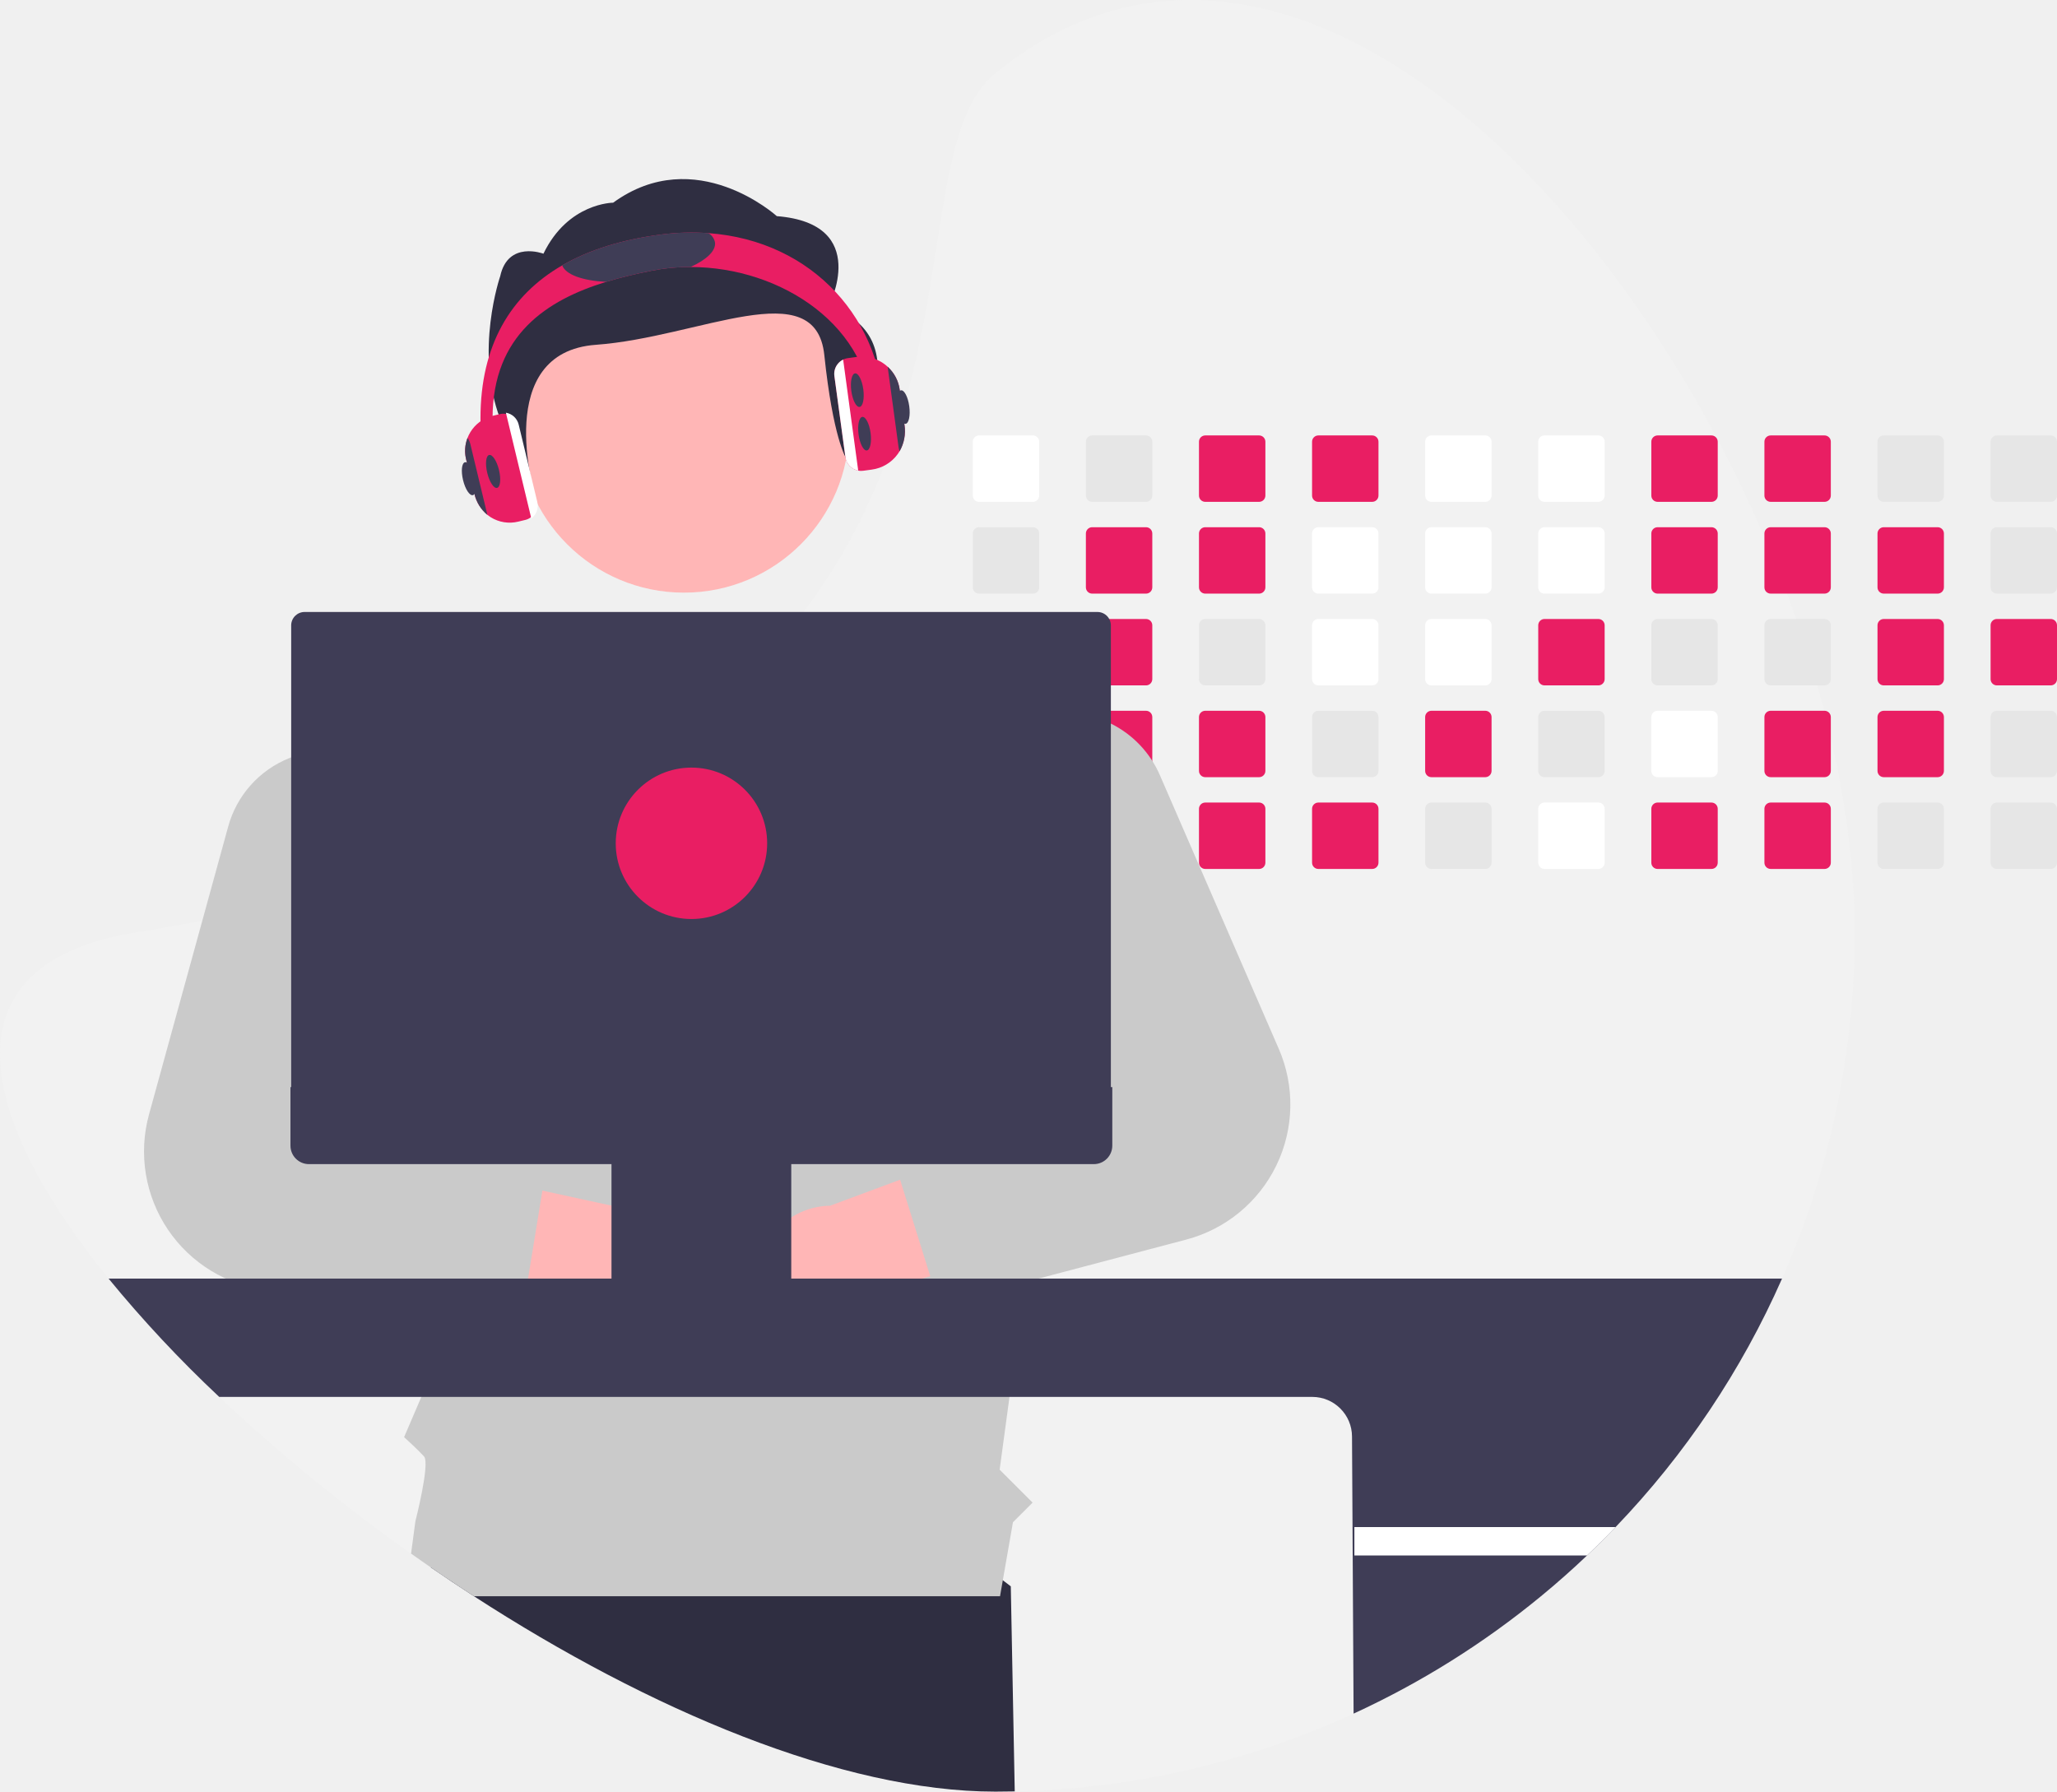
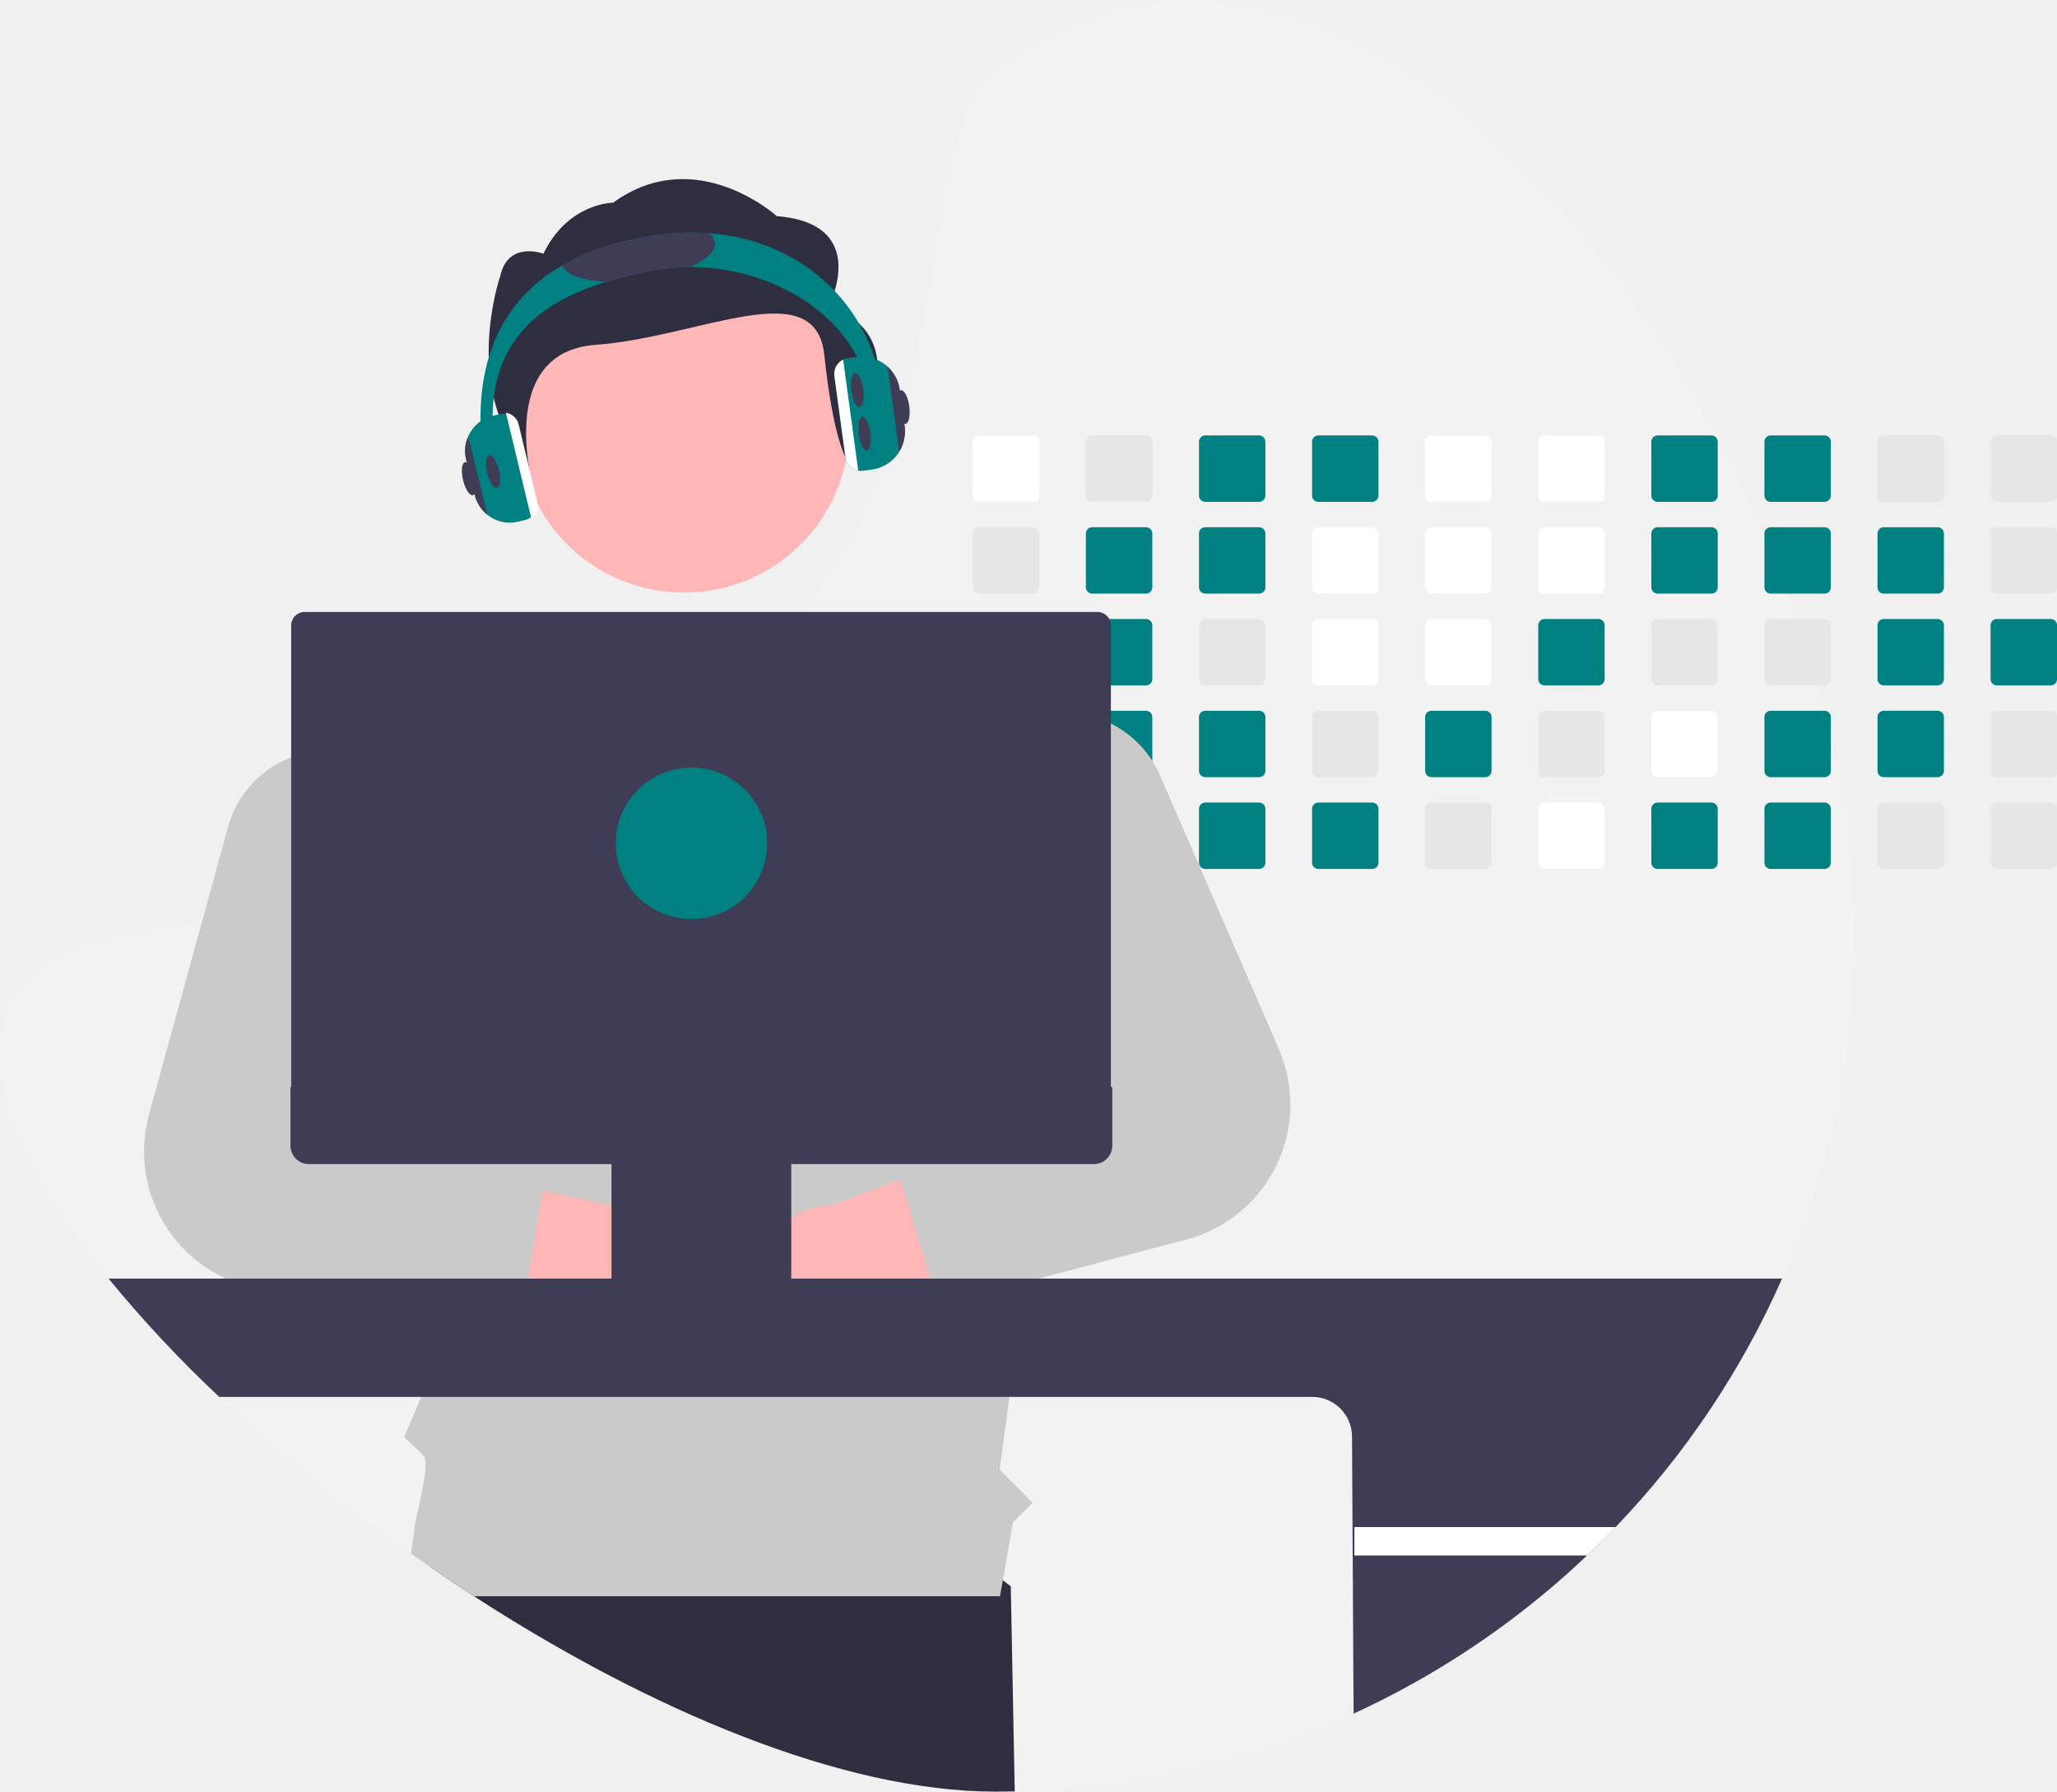
<svg xmlns="http://www.w3.org/2000/svg" data-name="Layer 1" width="850.538" height="740.83" viewBox="0 0 850.538 740.83">
  <path d="M941.609,465.125a354.21,354.21,0,0,1-98.85,245.9q-5.745,6.015-11.8,11.74-9.225,8.775-19.07,16.87a353.934,353.934,0,0,1-217.58,80.69q-3.975.09-7.98.09c-63.43,0-143.21-33.88-215.61-80.78q-8.985-5.82-17.81-11.91-4.125-2.82-8.21-5.72a730.43,730.43,0,0,1-79.32-64.8,514.116,514.116,0,0,1-45.75-48.92c-55.63-68.62-67.9-130.45,11.41-143.16q14.085-2.25,27.34-4.81,19.2-3.69,36.75-7.97,23.64-5.745,44.42-12.46,6.99-2.25,13.66-4.59c65.74-23.09,109.74-53.2,139.69-85.87q7.62-8.295,14.05-16.79a236.055,236.055,0,0,0,17.83-27.12,254.898,254.898,0,0,0,18.41-41.05l.27-.78c23.83-68.74,16.58-132.5,42.87-153.84,112.38-91.23,252.29,38.69,317.96,191.9q4.965,11.58,9.34,23.3,1.965,5.235,3.79,10.49,4.8,13.695,8.71,27.46,1.5,5.25,2.86,10.49c.97,3.77,1.9,7.53,2.76,11.29C938.139,412.305,941.609,439.455,941.609,465.125Z" transform="translate(-174.731 -79.58524)" fill="#f2f2f2" />
  <path d="M594.309,820.325q-3.975.09-7.98.09c-63.43,0-143.21-33.88-215.61-80.78q-8.985-5.82-17.81-11.91l5.16-31.4,156.21-20.74,78.4,59.95Z" transform="translate(-174.731 -79.58524)" fill="#2f2e41" />
  <path d="M601.829,259.635h-22.26a2.601,2.601,0,0,0-2.6,2.6v22.27a2.593,2.593,0,0,0,2.6,2.59h22.26a2.599,2.599,0,0,0,2.6-2.59v-22.27A2.608,2.608,0,0,0,601.829,259.635Z" transform="translate(-174.731 -79.58524)" fill="#fff" />
  <path d="M601.829,297.585h-22.26a2.601,2.601,0,0,0-2.6,2.6v22.27a2.593,2.593,0,0,0,2.6,2.59h22.26a2.599,2.599,0,0,0,2.6-2.59v-22.27A2.608,2.608,0,0,0,601.829,297.585Z" transform="translate(-174.731 -79.58524)" fill="#e6e6e6" />
  <path d="M601.829,335.535h-22.26a2.601,2.601,0,0,0-2.6,2.6v22.26a2.595,2.595,0,0,0,2.6,2.6h22.26a2.601,2.601,0,0,0,2.6-2.6v-22.26A2.608,2.608,0,0,0,601.829,335.535Z" transform="translate(-174.731 -79.58524)" fill="#e6e6e6" />
  <path d="M604.389,375.625a2.617,2.617,0,0,0-2.56-2.14h-22.26a2.601,2.601,0,0,0-2.6,2.6v22.26a2.595,2.595,0,0,0,2.6,2.6h22.26a2.601,2.601,0,0,0,2.6-2.6v-22.26A2.313,2.313,0,0,0,604.389,375.625Z" transform="translate(-174.731 -79.58524)" fill="#e6e6e6" />
  <path d="M602.839,411.635a2.634,2.634,0,0,0-1.01-.2h-22.26a2.595,2.595,0,0,0-2.6,2.6v22.26a2.588,2.588,0,0,0,2.6,2.6h22.26a2.601,2.601,0,0,0,2.6-2.6v-22.26A2.616,2.616,0,0,0,602.839,411.635Z" transform="translate(-174.731 -79.58524)" fill="#e6e6e6" />
  <path d="M648.589,259.635h-22.26a2.601,2.601,0,0,0-2.6,2.6v22.27a2.593,2.593,0,0,0,2.6,2.59h22.26a2.599,2.599,0,0,0,2.6-2.59v-22.27A2.608,2.608,0,0,0,648.589,259.635Z" transform="translate(-174.731 -79.58524)" fill="#e6e6e6" />
-   <path d="M648.589,297.585h-22.26a2.601,2.601,0,0,0-2.6,2.6v22.27a2.593,2.593,0,0,0,2.6,2.59h22.26a2.599,2.599,0,0,0,2.6-2.59v-22.27A2.608,2.608,0,0,0,648.589,297.585Z" transform="translate(-174.731 -79.58524)" fill="#e91e63" />
-   <path d="M648.589,335.535h-22.26a2.601,2.601,0,0,0-2.6,2.6v22.26a2.595,2.595,0,0,0,2.6,2.6h22.26a2.601,2.601,0,0,0,2.6-2.6v-22.26A2.608,2.608,0,0,0,648.589,335.535Z" transform="translate(-174.731 -79.58524)" fill="#e91e63" />
-   <path d="M648.589,373.485h-22.26a2.593,2.593,0,0,0-2.46,1.78,2.478,2.478,0,0,0-.14.82v22.26a2.595,2.595,0,0,0,2.6,2.6h22.26a2.601,2.601,0,0,0,2.6-2.6v-22.26A2.608,2.608,0,0,0,648.589,373.485Z" transform="translate(-174.731 -79.58524)" fill="#e91e63" />
+   <path d="M648.589,297.585h-22.26a2.601,2.601,0,0,0-2.6,2.6v22.27a2.593,2.593,0,0,0,2.6,2.59h22.26a2.599,2.599,0,0,0,2.6-2.59v-22.27A2.608,2.608,0,0,0,648.589,297.585Z" transform="translate(-174.731 -79.58524)" fill="#008080" />
+   <path d="M648.589,335.535h-22.26a2.601,2.601,0,0,0-2.6,2.6v22.26a2.595,2.595,0,0,0,2.6,2.6h22.26a2.601,2.601,0,0,0,2.6-2.6v-22.26A2.608,2.608,0,0,0,648.589,335.535Z" transform="translate(-174.731 -79.58524)" fill="#008080" />
+   <path d="M648.589,373.485h-22.26a2.593,2.593,0,0,0-2.46,1.78,2.478,2.478,0,0,0-.14.82v22.26a2.595,2.595,0,0,0,2.6,2.6h22.26a2.601,2.601,0,0,0,2.6-2.6v-22.26A2.608,2.608,0,0,0,648.589,373.485Z" transform="translate(-174.731 -79.58524)" fill="#008080" />
  <path d="M648.589,411.435h-22.26a2.595,2.595,0,0,0-2.6,2.6v22.26a2.595,2.595,0,0,0,2.6,2.6h22.26a2.601,2.601,0,0,0,2.6-2.6v-22.26A2.601,2.601,0,0,0,648.589,411.435Z" transform="translate(-174.731 -79.58524)" fill="#e6e6e6" />
-   <path d="M695.349,259.635h-22.26a2.601,2.601,0,0,0-2.6,2.6v22.27a2.593,2.593,0,0,0,2.6,2.59h22.26a2.599,2.599,0,0,0,2.6-2.59v-22.27A2.608,2.608,0,0,0,695.349,259.635Z" transform="translate(-174.731 -79.58524)" fill="#e91e63" />
-   <path d="M695.349,297.585h-22.26a2.601,2.601,0,0,0-2.6,2.6v22.27a2.593,2.593,0,0,0,2.6,2.59h22.26a2.599,2.599,0,0,0,2.6-2.59v-22.27A2.608,2.608,0,0,0,695.349,297.585Z" transform="translate(-174.731 -79.58524)" fill="#e91e63" />
+   <path d="M695.349,259.635h-22.26a2.601,2.601,0,0,0-2.6,2.6v22.27a2.593,2.593,0,0,0,2.6,2.59h22.26a2.599,2.599,0,0,0,2.6-2.59v-22.27A2.608,2.608,0,0,0,695.349,259.635Z" transform="translate(-174.731 -79.58524)" fill="#008080" />
+   <path d="M695.349,297.585h-22.26a2.601,2.601,0,0,0-2.6,2.6v22.27a2.593,2.593,0,0,0,2.6,2.59h22.26a2.599,2.599,0,0,0,2.6-2.59v-22.27A2.608,2.608,0,0,0,695.349,297.585Z" transform="translate(-174.731 -79.58524)" fill="#008080" />
  <path d="M695.349,335.535h-22.26a2.601,2.601,0,0,0-2.6,2.6v22.26a2.595,2.595,0,0,0,2.6,2.6h22.26a2.601,2.601,0,0,0,2.6-2.6v-22.26A2.608,2.608,0,0,0,695.349,335.535Z" transform="translate(-174.731 -79.58524)" fill="#e6e6e6" />
-   <path d="M695.349,373.485h-22.26a2.601,2.601,0,0,0-2.6,2.6v22.26a2.595,2.595,0,0,0,2.6,2.6h22.26a2.601,2.601,0,0,0,2.6-2.6v-22.26A2.608,2.608,0,0,0,695.349,373.485Z" transform="translate(-174.731 -79.58524)" fill="#e91e63" />
-   <path d="M695.349,411.435h-22.26a2.595,2.595,0,0,0-2.6,2.6v22.26a2.595,2.595,0,0,0,2.6,2.6h22.26a2.601,2.601,0,0,0,2.6-2.6v-22.26A2.601,2.601,0,0,0,695.349,411.435Z" transform="translate(-174.731 -79.58524)" fill="#e91e63" />
-   <path d="M742.109,259.635h-22.26a2.601,2.601,0,0,0-2.6,2.6v22.27a2.593,2.593,0,0,0,2.6,2.59h22.26a2.599,2.599,0,0,0,2.6-2.59v-22.27A2.608,2.608,0,0,0,742.109,259.635Z" transform="translate(-174.731 -79.58524)" fill="#e91e63" />
+   <path d="M695.349,373.485h-22.26a2.601,2.601,0,0,0-2.6,2.6v22.26a2.595,2.595,0,0,0,2.6,2.6h22.26a2.601,2.601,0,0,0,2.6-2.6v-22.26A2.608,2.608,0,0,0,695.349,373.485Z" transform="translate(-174.731 -79.58524)" fill="#008080" />
+   <path d="M695.349,411.435h-22.26a2.595,2.595,0,0,0-2.6,2.6v22.26a2.595,2.595,0,0,0,2.6,2.6h22.26a2.601,2.601,0,0,0,2.6-2.6v-22.26A2.601,2.601,0,0,0,695.349,411.435Z" transform="translate(-174.731 -79.58524)" fill="#008080" />
+   <path d="M742.109,259.635h-22.26a2.601,2.601,0,0,0-2.6,2.6v22.27a2.593,2.593,0,0,0,2.6,2.59h22.26a2.599,2.599,0,0,0,2.6-2.59v-22.27A2.608,2.608,0,0,0,742.109,259.635Z" transform="translate(-174.731 -79.58524)" fill="#008080" />
  <path d="M742.109,297.585h-22.26a2.601,2.601,0,0,0-2.6,2.6v22.27a2.593,2.593,0,0,0,2.6,2.59h22.26a2.599,2.599,0,0,0,2.6-2.59v-22.27A2.608,2.608,0,0,0,742.109,297.585Z" transform="translate(-174.731 -79.58524)" fill="#fff" />
  <path d="M742.109,335.535h-22.26a2.601,2.601,0,0,0-2.6,2.6v22.26a2.595,2.595,0,0,0,2.6,2.6h22.26a2.601,2.601,0,0,0,2.6-2.6v-22.26A2.608,2.608,0,0,0,742.109,335.535Z" transform="translate(-174.731 -79.58524)" fill="#fff" />
  <path d="M742.109,373.485h-22.26a2.601,2.601,0,0,0-2.6,2.6v22.26a2.595,2.595,0,0,0,2.6,2.6h22.26a2.601,2.601,0,0,0,2.6-2.6v-22.26A2.608,2.608,0,0,0,742.109,373.485Z" transform="translate(-174.731 -79.58524)" fill="#e6e6e6" />
-   <path d="M742.109,411.435h-22.26a2.595,2.595,0,0,0-2.6,2.6v22.26a2.595,2.595,0,0,0,2.6,2.6h22.26a2.601,2.601,0,0,0,2.6-2.6v-22.26A2.601,2.601,0,0,0,742.109,411.435Z" transform="translate(-174.731 -79.58524)" fill="#e91e63" />
+   <path d="M742.109,411.435h-22.26a2.595,2.595,0,0,0-2.6,2.6v22.26a2.595,2.595,0,0,0,2.6,2.6h22.26a2.601,2.601,0,0,0,2.6-2.6v-22.26A2.601,2.601,0,0,0,742.109,411.435Z" transform="translate(-174.731 -79.58524)" fill="#008080" />
  <path d="M788.869,259.635h-22.27a2.599,2.599,0,0,0-2.59,2.6v22.27a2.591,2.591,0,0,0,2.59,2.59h22.27a2.599,2.599,0,0,0,2.6-2.59v-22.27A2.608,2.608,0,0,0,788.869,259.635Z" transform="translate(-174.731 -79.58524)" fill="#fff" />
  <path d="M788.869,297.585h-22.27a2.599,2.599,0,0,0-2.59,2.6v22.27a2.59,2.59,0,0,0,2.59,2.59h22.27a2.599,2.599,0,0,0,2.6-2.59v-22.27A2.608,2.608,0,0,0,788.869,297.585Z" transform="translate(-174.731 -79.58524)" fill="#fff" />
  <path d="M788.869,335.535h-22.27a2.599,2.599,0,0,0-2.59,2.6v22.26a2.593,2.593,0,0,0,2.59,2.6h22.27a2.601,2.601,0,0,0,2.6-2.6v-22.26A2.608,2.608,0,0,0,788.869,335.535Z" transform="translate(-174.731 -79.58524)" fill="#fff" />
-   <path d="M788.869,373.485h-22.27a2.599,2.599,0,0,0-2.59,2.6v22.26a2.593,2.593,0,0,0,2.59,2.6h22.27a2.601,2.601,0,0,0,2.6-2.6v-22.26A2.608,2.608,0,0,0,788.869,373.485Z" transform="translate(-174.731 -79.58524)" fill="#e91e63" />
+   <path d="M788.869,373.485h-22.27a2.599,2.599,0,0,0-2.59,2.6v22.26a2.593,2.593,0,0,0,2.59,2.6h22.27a2.601,2.601,0,0,0,2.6-2.6v-22.26A2.608,2.608,0,0,0,788.869,373.485Z" transform="translate(-174.731 -79.58524)" fill="#008080" />
  <path d="M788.869,411.435h-22.27a2.593,2.593,0,0,0-2.59,2.6v22.26a2.593,2.593,0,0,0,2.59,2.6h22.27a2.601,2.601,0,0,0,2.6-2.6v-22.26A2.601,2.601,0,0,0,788.869,411.435Z" transform="translate(-174.731 -79.58524)" fill="#e6e6e6" />
  <path d="M835.629,259.635h-22.27a2.599,2.599,0,0,0-2.59,2.6v22.27a2.591,2.591,0,0,0,2.59,2.59h22.27a2.599,2.599,0,0,0,2.6-2.59v-22.27A2.608,2.608,0,0,0,835.629,259.635Z" transform="translate(-174.731 -79.58524)" fill="#fff" />
  <path d="M835.629,297.585h-22.27a2.599,2.599,0,0,0-2.59,2.6v22.27a2.59,2.59,0,0,0,2.59,2.59h22.27a2.599,2.599,0,0,0,2.6-2.59v-22.27A2.608,2.608,0,0,0,835.629,297.585Z" transform="translate(-174.731 -79.58524)" fill="#fff" />
-   <path d="M835.629,335.535h-22.27a2.599,2.599,0,0,0-2.59,2.6v22.26a2.593,2.593,0,0,0,2.59,2.6h22.27a2.601,2.601,0,0,0,2.6-2.6v-22.26A2.608,2.608,0,0,0,835.629,335.535Z" transform="translate(-174.731 -79.58524)" fill="#e91e63" />
+   <path d="M835.629,335.535h-22.27a2.599,2.599,0,0,0-2.59,2.6v22.26a2.593,2.593,0,0,0,2.59,2.6h22.27a2.601,2.601,0,0,0,2.6-2.6v-22.26A2.608,2.608,0,0,0,835.629,335.535Z" transform="translate(-174.731 -79.58524)" fill="#008080" />
  <path d="M835.629,373.485h-22.27a2.599,2.599,0,0,0-2.59,2.6v22.26a2.593,2.593,0,0,0,2.59,2.6h22.27a2.601,2.601,0,0,0,2.6-2.6v-22.26A2.608,2.608,0,0,0,835.629,373.485Z" transform="translate(-174.731 -79.58524)" fill="#e6e6e6" />
  <path d="M835.629,411.435h-22.27a2.593,2.593,0,0,0-2.59,2.6v22.26a2.593,2.593,0,0,0,2.59,2.6h22.27a2.601,2.601,0,0,0,2.6-2.6v-22.26A2.601,2.601,0,0,0,835.629,411.435Z" transform="translate(-174.731 -79.58524)" fill="#fff" />
-   <path d="M882.389,259.635h-22.27a2.599,2.599,0,0,0-2.59,2.6v22.27a2.591,2.591,0,0,0,2.59,2.59h22.27a2.599,2.599,0,0,0,2.6-2.59v-22.27A2.608,2.608,0,0,0,882.389,259.635Z" transform="translate(-174.731 -79.58524)" fill="#e91e63" />
-   <path d="M882.389,297.585h-22.27a2.599,2.599,0,0,0-2.59,2.6v22.27a2.59,2.59,0,0,0,2.59,2.59h22.27a2.599,2.599,0,0,0,2.6-2.59v-22.27A2.608,2.608,0,0,0,882.389,297.585Z" transform="translate(-174.731 -79.58524)" fill="#e91e63" />
+   <path d="M882.389,259.635h-22.27a2.599,2.599,0,0,0-2.59,2.6v22.27a2.591,2.591,0,0,0,2.59,2.59h22.27a2.599,2.599,0,0,0,2.6-2.59v-22.27A2.608,2.608,0,0,0,882.389,259.635Z" transform="translate(-174.731 -79.58524)" fill="#008080" />
+   <path d="M882.389,297.585h-22.27a2.599,2.599,0,0,0-2.59,2.6v22.27a2.59,2.59,0,0,0,2.59,2.59h22.27a2.599,2.599,0,0,0,2.6-2.59v-22.27A2.608,2.608,0,0,0,882.389,297.585Z" transform="translate(-174.731 -79.58524)" fill="#008080" />
  <path d="M882.389,335.535h-22.27a2.599,2.599,0,0,0-2.59,2.6v22.26a2.593,2.593,0,0,0,2.59,2.6h22.27a2.601,2.601,0,0,0,2.6-2.6v-22.26A2.608,2.608,0,0,0,882.389,335.535Z" transform="translate(-174.731 -79.58524)" fill="#e6e6e6" />
  <path d="M882.389,373.485h-22.27a2.599,2.599,0,0,0-2.59,2.6v22.26a2.593,2.593,0,0,0,2.59,2.6h22.27a2.601,2.601,0,0,0,2.6-2.6v-22.26A2.608,2.608,0,0,0,882.389,373.485Z" transform="translate(-174.731 -79.58524)" fill="#fff" />
-   <path d="M882.389,411.435h-22.27a2.593,2.593,0,0,0-2.59,2.6v22.26a2.593,2.593,0,0,0,2.59,2.6h22.27a2.601,2.601,0,0,0,2.6-2.6v-22.26A2.601,2.601,0,0,0,882.389,411.435Z" transform="translate(-174.731 -79.58524)" fill="#e91e63" />
-   <path d="M929.149,259.635h-22.27a2.599,2.599,0,0,0-2.59,2.6v22.27a2.591,2.591,0,0,0,2.59,2.59h22.27a2.599,2.599,0,0,0,2.6-2.59v-22.27A2.608,2.608,0,0,0,929.149,259.635Z" transform="translate(-174.731 -79.58524)" fill="#e91e63" />
-   <path d="M929.149,297.585h-22.27a2.599,2.599,0,0,0-2.59,2.6v22.27a2.59,2.59,0,0,0,2.59,2.59h22.27a2.599,2.599,0,0,0,2.6-2.59v-22.27A2.608,2.608,0,0,0,929.149,297.585Z" transform="translate(-174.731 -79.58524)" fill="#e91e63" />
+   <path d="M882.389,411.435h-22.27a2.593,2.593,0,0,0-2.59,2.6v22.26a2.593,2.593,0,0,0,2.59,2.6h22.27a2.601,2.601,0,0,0,2.6-2.6v-22.26A2.601,2.601,0,0,0,882.389,411.435Z" transform="translate(-174.731 -79.58524)" fill="#008080" />
+   <path d="M929.149,259.635h-22.27a2.599,2.599,0,0,0-2.59,2.6v22.27a2.591,2.591,0,0,0,2.59,2.59h22.27a2.599,2.599,0,0,0,2.6-2.59v-22.27A2.608,2.608,0,0,0,929.149,259.635Z" transform="translate(-174.731 -79.58524)" fill="#008080" />
+   <path d="M929.149,297.585h-22.27a2.599,2.599,0,0,0-2.59,2.6v22.27a2.59,2.59,0,0,0,2.59,2.59h22.27a2.599,2.599,0,0,0,2.6-2.59v-22.27A2.608,2.608,0,0,0,929.149,297.585Z" transform="translate(-174.731 -79.58524)" fill="#008080" />
  <path d="M929.149,335.535h-22.27a2.599,2.599,0,0,0-2.59,2.6v22.26a2.593,2.593,0,0,0,2.59,2.6h22.27a2.601,2.601,0,0,0,2.6-2.6v-22.26A2.608,2.608,0,0,0,929.149,335.535Z" transform="translate(-174.731 -79.58524)" fill="#e6e6e6" />
-   <path d="M929.149,373.485h-22.27a2.599,2.599,0,0,0-2.59,2.6v22.26a2.593,2.593,0,0,0,2.59,2.6h22.27a2.601,2.601,0,0,0,2.6-2.6v-22.26A2.608,2.608,0,0,0,929.149,373.485Z" transform="translate(-174.731 -79.58524)" fill="#e91e63" />
-   <path d="M929.149,411.435h-22.27a2.593,2.593,0,0,0-2.59,2.6v22.26a2.593,2.593,0,0,0,2.59,2.6h22.27a2.601,2.601,0,0,0,2.6-2.6v-22.26A2.601,2.601,0,0,0,929.149,411.435Z" transform="translate(-174.731 -79.58524)" fill="#e91e63" />
+   <path d="M929.149,373.485h-22.27a2.599,2.599,0,0,0-2.59,2.6v22.26a2.593,2.593,0,0,0,2.59,2.6h22.27a2.601,2.601,0,0,0,2.6-2.6v-22.26A2.608,2.608,0,0,0,929.149,373.485Z" transform="translate(-174.731 -79.58524)" fill="#008080" />
+   <path d="M929.149,411.435h-22.27a2.593,2.593,0,0,0-2.59,2.6v22.26a2.593,2.593,0,0,0,2.59,2.6h22.27a2.601,2.601,0,0,0,2.6-2.6v-22.26A2.601,2.601,0,0,0,929.149,411.435Z" transform="translate(-174.731 -79.58524)" fill="#008080" />
  <path d="M975.909,259.635h-22.27a2.599,2.599,0,0,0-2.59,2.6v22.27a2.591,2.591,0,0,0,2.59,2.59h22.27a2.599,2.599,0,0,0,2.6-2.59v-22.27A2.608,2.608,0,0,0,975.909,259.635Z" transform="translate(-174.731 -79.58524)" fill="#e6e6e6" />
-   <path d="M975.909,297.585h-22.27a2.599,2.599,0,0,0-2.59,2.6v22.27a2.59,2.59,0,0,0,2.59,2.59h22.27a2.599,2.599,0,0,0,2.6-2.59v-22.27A2.608,2.608,0,0,0,975.909,297.585Z" transform="translate(-174.731 -79.58524)" fill="#e91e63" />
-   <path d="M975.909,335.535h-22.27a2.599,2.599,0,0,0-2.59,2.6v22.26a2.593,2.593,0,0,0,2.59,2.6h22.27a2.601,2.601,0,0,0,2.6-2.6v-22.26A2.608,2.608,0,0,0,975.909,335.535Z" transform="translate(-174.731 -79.58524)" fill="#e91e63" />
-   <path d="M975.909,373.485h-22.27a2.599,2.599,0,0,0-2.59,2.6v22.26a2.593,2.593,0,0,0,2.59,2.6h22.27a2.601,2.601,0,0,0,2.6-2.6v-22.26A2.608,2.608,0,0,0,975.909,373.485Z" transform="translate(-174.731 -79.58524)" fill="#e91e63" />
+   <path d="M975.909,297.585h-22.27a2.599,2.599,0,0,0-2.59,2.6v22.27a2.59,2.59,0,0,0,2.59,2.59h22.27a2.599,2.599,0,0,0,2.6-2.59v-22.27A2.608,2.608,0,0,0,975.909,297.585Z" transform="translate(-174.731 -79.58524)" fill="#008080" />
+   <path d="M975.909,335.535h-22.27a2.599,2.599,0,0,0-2.59,2.6v22.26a2.593,2.593,0,0,0,2.59,2.6h22.27a2.601,2.601,0,0,0,2.6-2.6v-22.26A2.608,2.608,0,0,0,975.909,335.535Z" transform="translate(-174.731 -79.58524)" fill="#008080" />
+   <path d="M975.909,373.485h-22.27a2.599,2.599,0,0,0-2.59,2.6v22.26a2.593,2.593,0,0,0,2.59,2.6h22.27a2.601,2.601,0,0,0,2.6-2.6v-22.26A2.608,2.608,0,0,0,975.909,373.485Z" transform="translate(-174.731 -79.58524)" fill="#008080" />
  <path d="M975.909,411.435h-22.27a2.593,2.593,0,0,0-2.59,2.6v22.26a2.593,2.593,0,0,0,2.59,2.6h22.27a2.601,2.601,0,0,0,2.6-2.6v-22.26A2.601,2.601,0,0,0,975.909,411.435Z" transform="translate(-174.731 -79.58524)" fill="#e6e6e6" />
  <path d="M1022.669,259.635h-22.27a2.599,2.599,0,0,0-2.59,2.6v22.27a2.591,2.591,0,0,0,2.59,2.59h22.27a2.599,2.599,0,0,0,2.6-2.59v-22.27A2.608,2.608,0,0,0,1022.669,259.635Z" transform="translate(-174.731 -79.58524)" fill="#e6e6e6" />
  <path d="M1022.669,297.585h-22.27a2.599,2.599,0,0,0-2.59,2.6v22.27a2.591,2.591,0,0,0,2.59,2.59h22.27a2.599,2.599,0,0,0,2.6-2.59v-22.27A2.608,2.608,0,0,0,1022.669,297.585Z" transform="translate(-174.731 -79.58524)" fill="#e6e6e6" />
-   <path d="M1022.669,335.535h-22.27a2.599,2.599,0,0,0-2.59,2.6v22.26a2.593,2.593,0,0,0,2.59,2.6h22.27a2.601,2.601,0,0,0,2.6-2.6v-22.26A2.608,2.608,0,0,0,1022.669,335.535Z" transform="translate(-174.731 -79.58524)" fill="#e91e63" />
+   <path d="M1022.669,335.535h-22.27a2.599,2.599,0,0,0-2.59,2.6v22.26a2.593,2.593,0,0,0,2.59,2.6h22.27a2.601,2.601,0,0,0,2.6-2.6v-22.26A2.608,2.608,0,0,0,1022.669,335.535Z" transform="translate(-174.731 -79.58524)" fill="#008080" />
  <path d="M1022.669,373.485h-22.27a2.599,2.599,0,0,0-2.59,2.6v22.26a2.593,2.593,0,0,0,2.59,2.6h22.27a2.601,2.601,0,0,0,2.6-2.6v-22.26A2.608,2.608,0,0,0,1022.669,373.485Z" transform="translate(-174.731 -79.58524)" fill="#e6e6e6" />
  <path d="M1022.669,411.435h-22.27a2.593,2.593,0,0,0-2.59,2.6v22.26a2.593,2.593,0,0,0,2.59,2.6h22.27a2.601,2.601,0,0,0,2.6-2.6v-22.26A2.601,2.601,0,0,0,1022.669,411.435Z" transform="translate(-174.731 -79.58524)" fill="#e6e6e6" />
  <polygon points="336.095 660.051 335.475 660.051 336.005 659.981 336.095 660.051" fill="#2f2e41" />
  <circle id="b6132315-04e2-4cdb-a713-107c9cd58b0b" data-name="ab6171fa-7d69-4734-b81c-8dff60f9761b" cx="282.814" cy="176.733" r="68.322" fill="#ffb6b6" />
  <path id="f4304bdd-ba2d-4fff-b404-410205410c5d-413" data-name="bf427902-b9bf-4946-b5d7-5c1c7e04535e" d="M517.377,206.226s17.869-34.161-21.444-37.266c0,0-33.515-30.402-67.676-5.558,0,0-18.633,0-28.823,21.086,0,0-14.655-5.558-17.876,9.317,0,0-10.723,31.055,0,59.005,10.723,27.95,14.285,31.055,14.285,31.055s-17.621-58.598,25.27-61.704,90.887-29.909,94.461,4.251,8.953,42.578,8.953,42.578S558.479,220.201,517.377,206.226Z" transform="translate(-174.731 -79.58524)" fill="#2f2e41" />
  <path d="M634.279,424.695l-.22,1.16-2.47,13.04-17.07,90.2-1.01,5.31-2.12,11.23-2.9,15.32-6.43,33.95-1.84,9.73-.69,3.65-.24,1.28-1.91,10.07-.58,3.04-4.66,34.53-4.07,30.09,13.62,13.62-8.12,8.12-5.33,30.53.01.07H370.719q-13.2-8.55-26.02-17.63l1.79-13.4s6.16-23.93,3.57-26.79c-2.58-2.86-8.24-7.97-8.24-7.97l7.13-16.64.99-2.31-1.66-34.43-.04-.83-.55-11.35-.07-1.46-.11-2.19-2.11-43.68-.04-.72-.64-13.24-.6-12.59-.26-5.31-2.57-53.13-1.74-36.08-1.52-31.41,6.11-2.07,65.35-22.21,27.07-35.19,56.34.42,27.58.21,46.02,42.68,10.47,5,.08.04,7.51,3.59,19.04,9.09,20.13,9.62,10.33,4.93Z" transform="translate(-174.731 -79.58524)" fill="#cacaca" />
  <path d="M443.84,637.136a30.286,30.286,0,0,1-40.664-22.43L296.617,599.588l37.043-41.902,95.511,20.78a30.45,30.45,0,0,1,14.669,58.67Z" transform="translate(-174.731 -79.58524)" fill="#ffb6b6" />
  <path d="M396.329,560.955a13.522,13.522,0,0,0-7.89-4.87l-43.72-9.09-4.49-.93a18.933,18.933,0,0,1-12.53-9.07,19.161,19.161,0,0,1-2.45-7.9,18.895,18.895,0,0,1,.89-7.48l15.15-45.65,9.83-29.62a41.792,41.792,0,0,0,2.09-11.05,43.349,43.349,0,0,0-9.07-28.89,42.693,42.693,0,0,0-49.01-13.64c-.25.09-.51.19-.76.29a42.583,42.583,0,0,0-25.31,28.41l-10.68,38.85-22.03,80.09a57.766,57.766,0,0,0,48.96,72.68l62.97,7.38,29.14,3.42a13.497,13.497,0,0,0,14.84-10.73,4.895,4.895,0,0,0,.11-.55l.7-4.32,5.93-36.38.06-.37A13.475,13.475,0,0,0,396.329,560.955Z" transform="translate(-174.731 -79.58524)" fill="#cacaca" />
  <path d="M511.714,638.302a30.286,30.286,0,0,0,37.094-27.94l103.362-29.994L609.588,544.109l-91.626,34.041a30.45,30.45,0,0,0-6.249,60.152Z" transform="translate(-174.731 -79.58524)" fill="#ffb6b6" />
  <path d="M703.489,513.275,654.329,400.135a42.819,42.819,0,0,0-20.27-21.35,43.356,43.356,0,0,0-8.78-3.2c-.47-.12-.94-.23-1.41-.32a42.132,42.132,0,0,0-19.48.36,42.814,42.814,0,0,0-27.34,21.73,1.004,1.004,0,0,0-.08.14,43.1,43.1,0,0,0-.37,38.85l.61,1.22,34.74,69.77a18.9,18.9,0,0,1-10.5,26.19l-2.44.88-43.88,15.85a13.497,13.497,0,0,0-8.33,16.79l.11.35,12.3,39.36c.06.18.12.36.19.54a7.054,7.054,0,0,0,.4.99,13.482,13.482,0,0,0,15.81,7.53l23.68-6.25,4.83-1.28,61.15-16.15a57.76,57.76,0,0,0,38.22-78.86Z" transform="translate(-174.731 -79.58524)" fill="#cacaca" />
  <path d="M219.629,608.285a514.116,514.116,0,0,0,45.75,48.92h451.97a16.446,16.446,0,0,1,16.42,16.43l.65,114.53a355.43,355.43,0,0,0,77.47-48.53q9.84-8.085,19.07-16.87,6.045-5.73,11.8-11.74a355.629,355.629,0,0,0,68.82-102.74Z" transform="translate(-174.731 -79.58524)" fill="#3f3d56" />
  <path d="M842.759,711.025q-5.745,6.015-11.8,11.74H734.749v-11.74Z" transform="translate(-174.731 -79.58524)" fill="#fff" />
  <path d="M633.379,335.535a5.538,5.538,0,0,0-4.87-2.9H300.669a5.555,5.555,0,0,0-5.54,5.55v196.22H634.059V338.185A5.385,5.385,0,0,0,633.379,335.535Z" transform="translate(-174.731 -79.58524)" fill="#3f3d56" />
  <path d="M294.832,529.092V553.306a7.644,7.644,0,0,0,7.644,7.644H427.573v47.787h-1.662a.993.993,0,0,0-.993.993v3.324a.993.993,0,0,0,.993.993h77.658a.993.993,0,0,0,.993-.993v-3.324a.993.993,0,0,0-.993-.993h-1.662V560.95H627.004a7.644,7.644,0,0,0,7.644-7.644V529.092Z" transform="translate(-174.731 -79.58524)" fill="#3f3d56" />
-   <circle cx="285.903" cy="348.704" r="31.306" fill="#e91e63" />
-   <path d="M540.399,252.585h-5c0-37.8-37.41-62.57-75.15-62.59a82.382,82.382,0,0,0-16.35,1.59c-6.06,1.21-12.35,2.66-18.53,4.55-24.37,7.47-46.97,21.91-46.97,56.45a78.591,78.591,0,0,0,2.54,19.88l-4.84,1.26a83.876,83.876,0,0,1-2.7-21.14c0-30.18,12.39-50.91,33.79-63.27,11.25-6.5,24.98-10.69,40.71-12.73a97.131,97.131,0,0,1,19.75-.6C511.049,179.105,540.399,212.385,540.399,252.585Z" transform="translate(-174.731 -79.58524)" fill="#e91e63" />
-   <path d="M548.729,255.355l-1.97-14.56a15.71,15.71,0,0,0-5-9.56,15.816,15.816,0,0,0-13.25-4l-3.13.43a6.524,6.524,0,0,0-4.35,2.53,6.548,6.548,0,0,0-1.29,4.87l4.55,33.54a6.577,6.577,0,0,0,5.3,5.57,6.154,6.154,0,0,0,1.22.12,6.499,6.499,0,0,0,.88-.06l3.5-.47a15.791,15.791,0,0,0,10.74-6.43c.27-.38.53-.77.77-1.17A16.748,16.748,0,0,0,548.729,255.355Z" transform="translate(-174.731 -79.58524)" fill="#e91e63" />
+   <circle cx="285.903" cy="348.704" r="31.306" fill="#008080" />
+   <path d="M540.399,252.585h-5c0-37.8-37.41-62.57-75.15-62.59a82.382,82.382,0,0,0-16.35,1.59c-6.06,1.21-12.35,2.66-18.53,4.55-24.37,7.47-46.97,21.91-46.97,56.45a78.591,78.591,0,0,0,2.54,19.88l-4.84,1.26a83.876,83.876,0,0,1-2.7-21.14c0-30.18,12.39-50.91,33.79-63.27,11.25-6.5,24.98-10.69,40.71-12.73a97.131,97.131,0,0,1,19.75-.6C511.049,179.105,540.399,212.385,540.399,252.585Z" transform="translate(-174.731 -79.58524)" fill="#008080" />
+   <path d="M548.729,255.355l-1.97-14.56a15.71,15.71,0,0,0-5-9.56,15.816,15.816,0,0,0-13.25-4l-3.13.43a6.524,6.524,0,0,0-4.35,2.53,6.548,6.548,0,0,0-1.29,4.87l4.55,33.54a6.577,6.577,0,0,0,5.3,5.57,6.154,6.154,0,0,0,1.22.12,6.499,6.499,0,0,0,.88-.06l3.5-.47a15.791,15.791,0,0,0,10.74-6.43c.27-.38.53-.77.77-1.17A16.748,16.748,0,0,0,548.729,255.355Z" transform="translate(-174.731 -79.58524)" fill="#008080" />
  <path d="M523.359,228.275a6.432,6.432,0,0,0-2.33,1.92,6.548,6.548,0,0,0-1.29,4.87l4.55,33.54a6.577,6.577,0,0,0,5.3,5.57Z" transform="translate(-174.731 -79.58524)" fill="#fff" />
  <path d="M548.729,255.355l-1.97-14.56a15.71,15.71,0,0,0-5-9.56l4.53,33.37a6.176,6.176,0,0,0,.41,1.56A16.748,16.748,0,0,0,548.729,255.355Z" transform="translate(-174.731 -79.58524)" fill="#3f3d56" />
  <ellipse cx="532.218" cy="258.909" rx="2.5" ry="7" transform="translate(-204.7047 -5.69071) rotate(-7.72549)" fill="#3f3d56" />
  <ellipse cx="529.218" cy="240.909" rx="2.5" ry="7" transform="translate(-202.3122 -6.25736) rotate(-7.72549)" fill="#3f3d56" />
  <ellipse cx="548.218" cy="247.909" rx="2.5" ry="7" transform="translate(-203.0808 -3.63971) rotate(-7.72549)" fill="#3f3d56" />
  <path d="M460.249,189.995a82.382,82.382,0,0,0-16.35,1.59c-6.06,1.21-12.35,2.66-18.53,4.55-9.65-.47-16.75-2.97-18.18-6.82,11.25-6.5,24.98-10.69,40.71-12.73a97.131,97.131,0,0,1,19.75-.6,5.727,5.727,0,0,1,2.72,3.82C470.839,183.285,466.869,186.985,460.249,189.995Z" transform="translate(-174.731 -79.58524)" fill="#3f3d56" />
-   <path d="M396.409,287.285l-7.7-32.01a6.024,6.024,0,0,0-4.88-4.55,6.733,6.733,0,0,0-1-.08,6.026,6.026,0,0,0-1.4.17l-2.98.72a14.904,14.904,0,0,0-10.99,17.96l3.45,14.36a15.845,15.845,0,0,0,5.34,8.62,14.045,14.045,0,0,0,1.36.97,14.809,14.809,0,0,0,11.37,1.84l2.97-.72a5.84,5.84,0,0,0,2.17-1.01A5.993,5.993,0,0,0,396.409,287.285Z" transform="translate(-174.731 -79.58524)" fill="#e91e63" />
+   <path d="M396.409,287.285l-7.7-32.01a6.024,6.024,0,0,0-4.88-4.55,6.733,6.733,0,0,0-1-.08,6.026,6.026,0,0,0-1.4.17l-2.98.72a14.904,14.904,0,0,0-10.99,17.96l3.45,14.36a15.845,15.845,0,0,0,5.34,8.62,14.045,14.045,0,0,0,1.36.97,14.809,14.809,0,0,0,11.37,1.84l2.97-.72a5.84,5.84,0,0,0,2.17-1.01A5.993,5.993,0,0,0,396.409,287.285Z" transform="translate(-174.731 -79.58524)" fill="#008080" />
  <ellipse cx="378.629" cy="274.523" rx="2.5" ry="7" transform="translate(-228.4506 16.61926) rotate(-13.53051)" fill="#3f3d56" />
  <ellipse cx="368.629" cy="277.523" rx="2.5" ry="7" transform="translate(-229.4301 14.36289) rotate(-13.53051)" fill="#3f3d56" />
  <path d="M396.899,287.165l-7.7-32.01a6.532,6.532,0,0,0-5.29-4.92l10.51,43.72A6.511,6.511,0,0,0,396.899,287.165Z" transform="translate(-174.731 -79.58524)" fill="#fff" />
  <path d="M369.199,263.155a6.476,6.476,0,0,0-1.17-2.45,14.725,14.725,0,0,0-.57,8.79l3.45,14.36a15.845,15.845,0,0,0,5.34,8.62Z" transform="translate(-174.731 -79.58524)" fill="#3f3d56" />
</svg>
